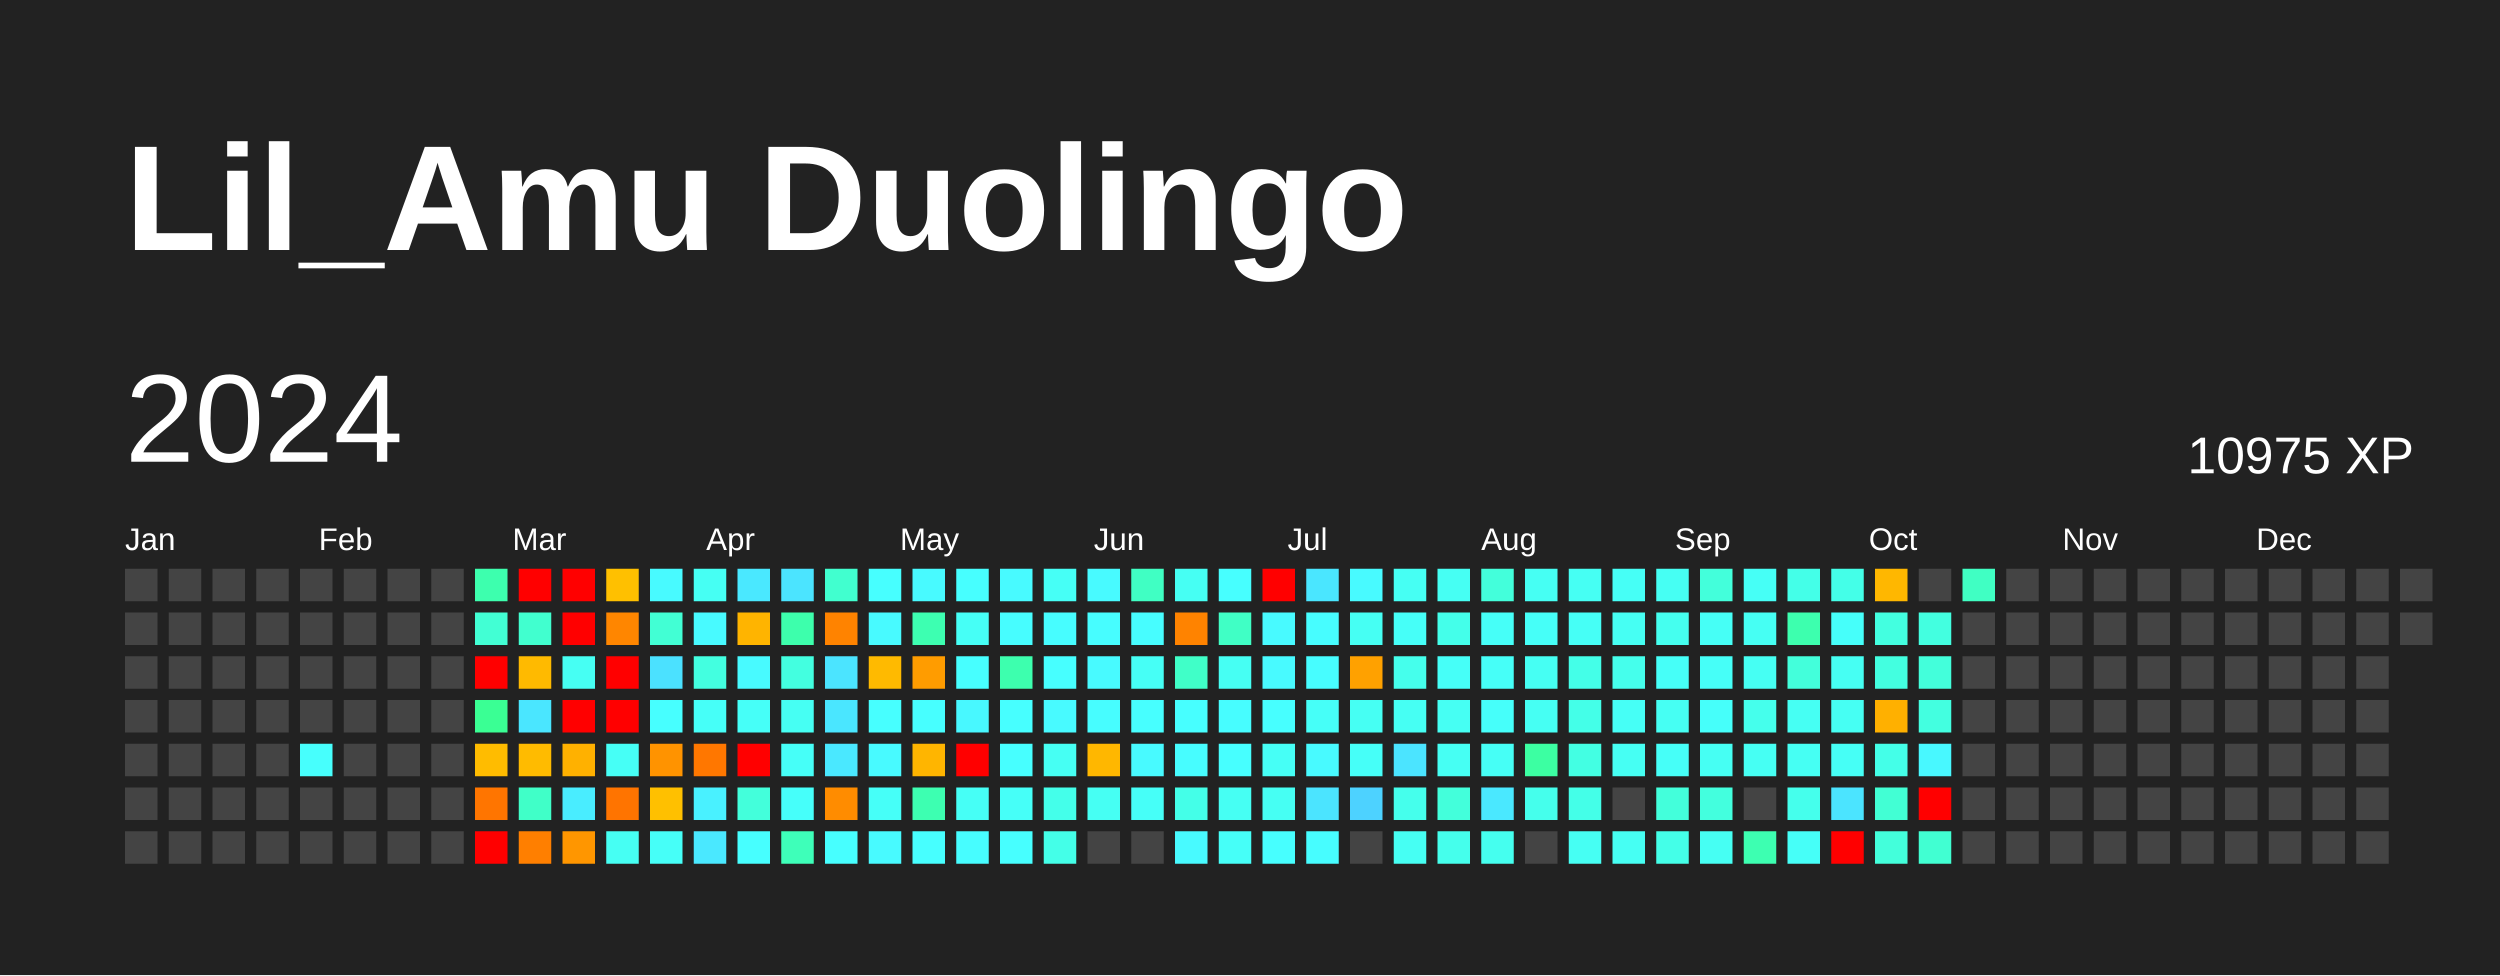
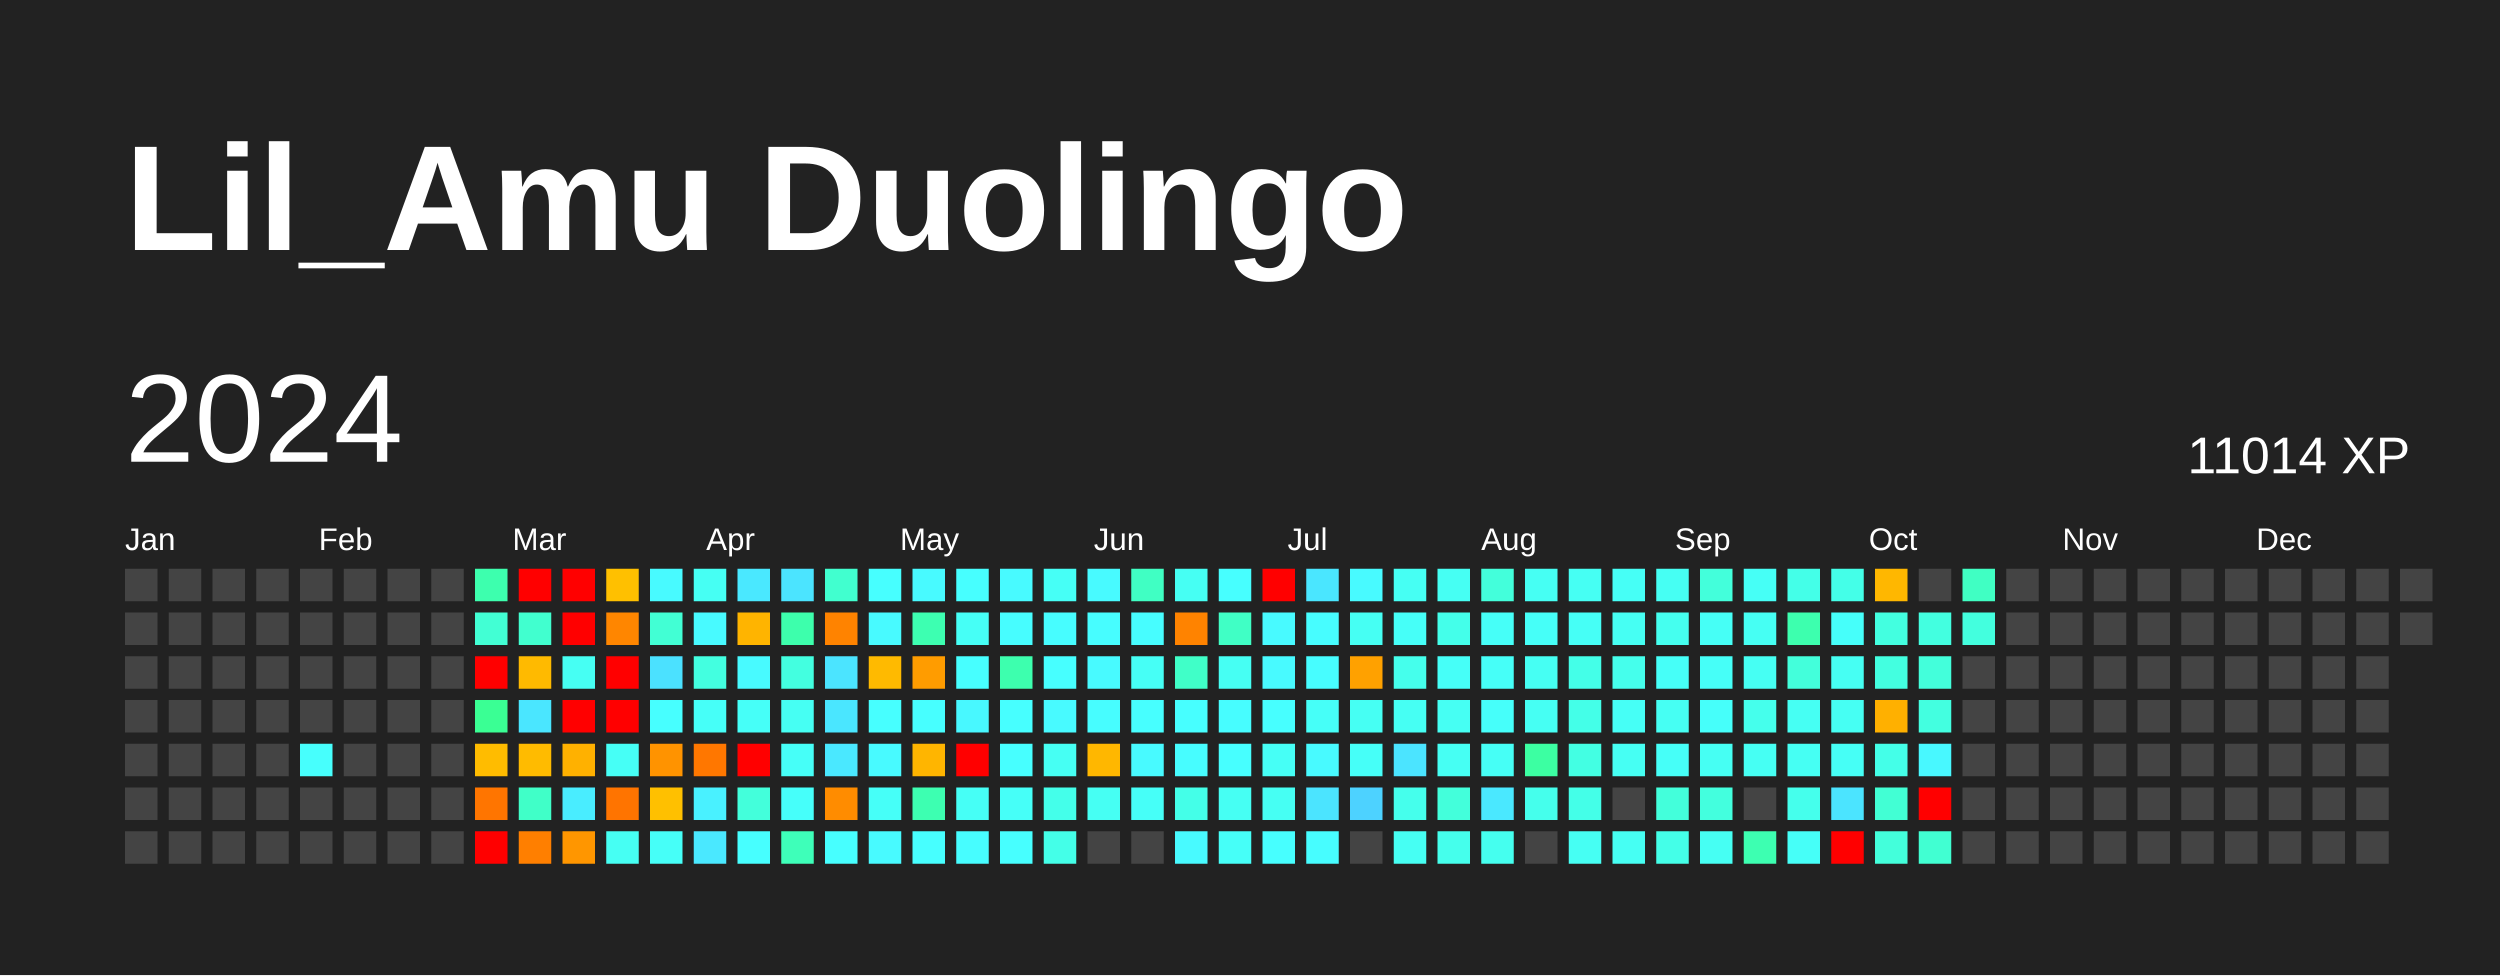
<svg xmlns="http://www.w3.org/2000/svg" baseProfile="full" height="78mm" version="1.1" viewBox="0,0,200,78" width="200mm">
  <defs />
  <rect fill="#222222" height="78" width="200" x="0" y="0" />
  <text fill="#FFFFFF" style="font-size:12px; font-family:Arial; font-weight:bold;" x="10" y="20">Lil_Amu Duolingo</text>
  <text dominant-baseline="hanging" fill="#FFFFFF" style="font-size:10.0px; font-family:Arial;" x="10" y="30">2024</text>
-   <text dominant-baseline="hanging" fill="#FFFFFF" style="font-size:4.125px; font-family:Arial;" x="175" y="35">10975 XP</text>
+   <text dominant-baseline="hanging" fill="#FFFFFF" style="font-size:4.125px; font-family:Arial;" x="175" y="35">11014 XP</text>
  <text fill="#FFFFFF" style="font-size:2.5px; font-family:Arial" x="10.0" y="44">Jan</text>
  <text fill="#FFFFFF" style="font-size:2.5px; font-family:Arial" x="25.5" y="44">Feb</text>
  <text fill="#FFFFFF" style="font-size:2.5px; font-family:Arial" x="41.0" y="44">Mar</text>
  <text fill="#FFFFFF" style="font-size:2.5px; font-family:Arial" x="56.5" y="44">Apr</text>
  <text fill="#FFFFFF" style="font-size:2.5px; font-family:Arial" x="72.0" y="44">May</text>
  <text fill="#FFFFFF" style="font-size:2.5px; font-family:Arial" x="87.5" y="44">Jun</text>
  <text fill="#FFFFFF" style="font-size:2.5px; font-family:Arial" x="103.0" y="44">Jul</text>
  <text fill="#FFFFFF" style="font-size:2.5px; font-family:Arial" x="118.5" y="44">Aug</text>
  <text fill="#FFFFFF" style="font-size:2.5px; font-family:Arial" x="134.0" y="44">Sep</text>
  <text fill="#FFFFFF" style="font-size:2.5px; font-family:Arial" x="149.5" y="44">Oct</text>
  <text fill="#FFFFFF" style="font-size:2.5px; font-family:Arial" x="165.0" y="44">Nov</text>
  <text fill="#FFFFFF" style="font-size:2.5px; font-family:Arial" x="180.5" y="44">Dec</text>
  <rect fill="#444444" height="2.6" width="2.6" x="10.0" y="45.5" />
  <rect fill="#444444" height="2.6" width="2.6" x="10.0" y="49.0" />
  <rect fill="#444444" height="2.6" width="2.6" x="10.0" y="52.5" />
  <rect fill="#444444" height="2.6" width="2.6" x="10.0" y="56.0" />
  <rect fill="#444444" height="2.6" width="2.6" x="10.0" y="59.5" />
  <rect fill="#444444" height="2.6" width="2.6" x="10.0" y="63.0" />
  <rect fill="#444444" height="2.6" width="2.6" x="10.0" y="66.5" />
  <rect fill="#444444" height="2.6" width="2.6" x="13.5" y="45.5" />
  <rect fill="#444444" height="2.6" width="2.6" x="13.5" y="49.0" />
  <rect fill="#444444" height="2.6" width="2.6" x="13.5" y="52.5" />
  <rect fill="#444444" height="2.6" width="2.6" x="13.5" y="56.0" />
  <rect fill="#444444" height="2.6" width="2.6" x="13.5" y="59.5" />
  <rect fill="#444444" height="2.6" width="2.6" x="13.5" y="63.0" />
  <rect fill="#444444" height="2.6" width="2.6" x="13.5" y="66.5" />
  <rect fill="#444444" height="2.6" width="2.6" x="17.0" y="45.5" />
  <rect fill="#444444" height="2.6" width="2.6" x="17.0" y="49.0" />
  <rect fill="#444444" height="2.6" width="2.6" x="17.0" y="52.5" />
  <rect fill="#444444" height="2.6" width="2.6" x="17.0" y="56.0" />
  <rect fill="#444444" height="2.6" width="2.6" x="17.0" y="59.5" />
  <rect fill="#444444" height="2.6" width="2.6" x="17.0" y="63.0" />
  <rect fill="#444444" height="2.6" width="2.6" x="17.0" y="66.5" />
  <rect fill="#444444" height="2.6" width="2.6" x="20.5" y="45.5" />
  <rect fill="#444444" height="2.6" width="2.6" x="20.5" y="49.0" />
  <rect fill="#444444" height="2.6" width="2.6" x="20.5" y="52.5" />
  <rect fill="#444444" height="2.6" width="2.6" x="20.5" y="56.0" />
  <rect fill="#444444" height="2.6" width="2.6" x="20.5" y="59.5" />
  <rect fill="#444444" height="2.6" width="2.6" x="20.5" y="63.0" />
  <rect fill="#444444" height="2.6" width="2.6" x="20.5" y="66.5" />
  <rect fill="#444444" height="2.6" width="2.6" x="24.0" y="45.5" />
  <rect fill="#444444" height="2.6" width="2.6" x="24.0" y="49.0" />
  <rect fill="#444444" height="2.6" width="2.6" x="24.0" y="52.5" />
  <rect fill="#444444" height="2.6" width="2.6" x="24.0" y="56.0" />
  <rect fill="#47fffd" height="2.6" width="2.6" x="24.0" y="59.5" />
  <rect fill="#444444" height="2.6" width="2.6" x="24.0" y="63.0" />
  <rect fill="#444444" height="2.6" width="2.6" x="24.0" y="66.5" />
  <rect fill="#444444" height="2.6" width="2.6" x="27.5" y="45.5" />
  <rect fill="#444444" height="2.6" width="2.6" x="27.5" y="49.0" />
  <rect fill="#444444" height="2.6" width="2.6" x="27.5" y="52.5" />
  <rect fill="#444444" height="2.6" width="2.6" x="27.5" y="56.0" />
  <rect fill="#444444" height="2.6" width="2.6" x="27.5" y="59.5" />
  <rect fill="#444444" height="2.6" width="2.6" x="27.5" y="63.0" />
  <rect fill="#444444" height="2.6" width="2.6" x="27.5" y="66.5" />
  <rect fill="#444444" height="2.6" width="2.6" x="31.0" y="45.5" />
  <rect fill="#444444" height="2.6" width="2.6" x="31.0" y="49.0" />
  <rect fill="#444444" height="2.6" width="2.6" x="31.0" y="52.5" />
  <rect fill="#444444" height="2.6" width="2.6" x="31.0" y="56.0" />
  <rect fill="#444444" height="2.6" width="2.6" x="31.0" y="59.5" />
  <rect fill="#444444" height="2.6" width="2.6" x="31.0" y="63.0" />
  <rect fill="#444444" height="2.6" width="2.6" x="31.0" y="66.5" />
  <rect fill="#444444" height="2.6" width="2.6" x="34.5" y="45.5" />
  <rect fill="#444444" height="2.6" width="2.6" x="34.5" y="49.0" />
  <rect fill="#444444" height="2.6" width="2.6" x="34.5" y="52.5" />
  <rect fill="#444444" height="2.6" width="2.6" x="34.5" y="56.0" />
  <rect fill="#444444" height="2.6" width="2.6" x="34.5" y="59.5" />
  <rect fill="#444444" height="2.6" width="2.6" x="34.5" y="63.0" />
  <rect fill="#444444" height="2.6" width="2.6" x="34.5" y="66.5" />
  <rect fill="#3dffae" height="2.6" width="2.6" x="38.0" y="45.5" />
  <rect fill="#42ffd4" height="2.6" width="2.6" x="38.0" y="49.0" />
  <rect fill="red" height="2.6" width="2.6" x="38.0" y="52.5" />
  <rect fill="#3aff94" height="2.6" width="2.6" x="38.0" y="56.0" />
  <rect fill="#ffbc00" height="2.6" width="2.6" x="38.0" y="59.5" />
  <rect fill="#ff7500" height="2.6" width="2.6" x="38.0" y="63.0" />
  <rect fill="red" height="2.6" width="2.6" x="38.0" y="66.5" />
  <rect fill="red" height="2.6" width="2.6" x="41.5" y="45.5" />
  <rect fill="#41ffcf" height="2.6" width="2.6" x="41.5" y="49.0" />
  <rect fill="#ffba00" height="2.6" width="2.6" x="41.5" y="52.5" />
  <rect fill="#4ae6ff" height="2.6" width="2.6" x="41.5" y="56.0" />
  <rect fill="#ffbb00" height="2.6" width="2.6" x="41.5" y="59.5" />
  <rect fill="#40ffc8" height="2.6" width="2.6" x="41.5" y="63.0" />
  <rect fill="#ff7f00" height="2.6" width="2.6" x="41.5" y="66.5" />
  <rect fill="red" height="2.6" width="2.6" x="45.0" y="45.5" />
  <rect fill="red" height="2.6" width="2.6" x="45.0" y="49.0" />
  <rect fill="#46fff3" height="2.6" width="2.6" x="45.0" y="52.5" />
  <rect fill="red" height="2.6" width="2.6" x="45.0" y="56.0" />
  <rect fill="#ffb100" height="2.6" width="2.6" x="45.0" y="59.5" />
  <rect fill="#49edff" height="2.6" width="2.6" x="45.0" y="63.0" />
  <rect fill="#ff9600" height="2.6" width="2.6" x="45.0" y="66.5" />
  <rect fill="#ffc000" height="2.6" width="2.6" x="48.5" y="45.5" />
  <rect fill="#ff8600" height="2.6" width="2.6" x="48.5" y="49.0" />
  <rect fill="red" height="2.6" width="2.6" x="48.5" y="52.5" />
  <rect fill="red" height="2.6" width="2.6" x="48.5" y="56.0" />
  <rect fill="#46fff6" height="2.6" width="2.6" x="48.5" y="59.5" />
  <rect fill="#ff7400" height="2.6" width="2.6" x="48.5" y="63.0" />
  <rect fill="#46fff3" height="2.6" width="2.6" x="48.5" y="66.5" />
  <rect fill="#48faff" height="2.6" width="2.6" x="52.0" y="45.5" />
  <rect fill="#42ffd4" height="2.6" width="2.6" x="52.0" y="49.0" />
  <rect fill="#4be1ff" height="2.6" width="2.6" x="52.0" y="52.5" />
  <rect fill="#47ffff" height="2.6" width="2.6" x="52.0" y="56.0" />
  <rect fill="#ff9300" height="2.6" width="2.6" x="52.0" y="59.5" />
  <rect fill="#ffc000" height="2.6" width="2.6" x="52.0" y="63.0" />
  <rect fill="#46fff8" height="2.6" width="2.6" x="52.0" y="66.5" />
  <rect fill="#46fff3" height="2.6" width="2.6" x="55.5" y="45.5" />
  <rect fill="#48faff" height="2.6" width="2.6" x="55.5" y="49.0" />
  <rect fill="#43ffe0" height="2.6" width="2.6" x="55.5" y="52.5" />
  <rect fill="#46fff8" height="2.6" width="2.6" x="55.5" y="56.0" />
  <rect fill="#ff7700" height="2.6" width="2.6" x="55.5" y="59.5" />
  <rect fill="#49f1ff" height="2.6" width="2.6" x="55.5" y="63.0" />
  <rect fill="#4ae8ff" height="2.6" width="2.6" x="55.5" y="66.5" />
  <rect fill="#4ae8ff" height="2.6" width="2.6" x="59.0" y="45.5" />
  <rect fill="#ffb400" height="2.6" width="2.6" x="59.0" y="49.0" />
  <rect fill="#48faff" height="2.6" width="2.6" x="59.0" y="52.5" />
  <rect fill="#46fff8" height="2.6" width="2.6" x="59.0" y="56.0" />
  <rect fill="red" height="2.6" width="2.6" x="59.0" y="59.5" />
  <rect fill="#43ffdb" height="2.6" width="2.6" x="59.0" y="63.0" />
  <rect fill="#47ffff" height="2.6" width="2.6" x="59.0" y="66.5" />
  <rect fill="#4be4ff" height="2.6" width="2.6" x="62.5" y="45.5" />
  <rect fill="#3dffac" height="2.6" width="2.6" x="62.5" y="49.0" />
  <rect fill="#43ffe0" height="2.6" width="2.6" x="62.5" y="52.5" />
  <rect fill="#46fff3" height="2.6" width="2.6" x="62.5" y="56.0" />
  <rect fill="#46fff8" height="2.6" width="2.6" x="62.5" y="59.5" />
  <rect fill="#46fffa" height="2.6" width="2.6" x="62.5" y="63.0" />
  <rect fill="#3effb9" height="2.6" width="2.6" x="62.5" y="66.5" />
  <rect fill="#41ffcf" height="2.6" width="2.6" x="66.0" y="45.5" />
  <rect fill="#ff8300" height="2.6" width="2.6" x="66.0" y="49.0" />
  <rect fill="#4be4ff" height="2.6" width="2.6" x="66.0" y="52.5" />
  <rect fill="#4ae6ff" height="2.6" width="2.6" x="66.0" y="56.0" />
  <rect fill="#4ae8ff" height="2.6" width="2.6" x="66.0" y="59.5" />
  <rect fill="#ff8c00" height="2.6" width="2.6" x="66.0" y="63.0" />
  <rect fill="#47ffff" height="2.6" width="2.6" x="66.0" y="66.5" />
  <rect fill="#47ffff" height="2.6" width="2.6" x="69.5" y="45.5" />
  <rect fill="#48faff" height="2.6" width="2.6" x="69.5" y="49.0" />
  <rect fill="#ffba00" height="2.6" width="2.6" x="69.5" y="52.5" />
  <rect fill="#47ffff" height="2.6" width="2.6" x="69.5" y="56.0" />
  <rect fill="#48faff" height="2.6" width="2.6" x="69.5" y="59.5" />
  <rect fill="#46fff8" height="2.6" width="2.6" x="69.5" y="63.0" />
  <rect fill="#48faff" height="2.6" width="2.6" x="69.5" y="66.5" />
  <rect fill="#48faff" height="2.6" width="2.6" x="73.0" y="45.5" />
  <rect fill="#3dffb1" height="2.6" width="2.6" x="73.0" y="49.0" />
  <rect fill="#ff9c00" height="2.6" width="2.6" x="73.0" y="52.5" />
  <rect fill="#47ffff" height="2.6" width="2.6" x="73.0" y="56.0" />
  <rect fill="#ffb500" height="2.6" width="2.6" x="73.0" y="59.5" />
  <rect fill="#3dffb1" height="2.6" width="2.6" x="73.0" y="63.0" />
  <rect fill="#47ffff" height="2.6" width="2.6" x="73.0" y="66.5" />
  <rect fill="#47ffff" height="2.6" width="2.6" x="76.5" y="45.5" />
  <rect fill="#46fff6" height="2.6" width="2.6" x="76.5" y="49.0" />
  <rect fill="#47ffff" height="2.6" width="2.6" x="76.5" y="52.5" />
  <rect fill="#48f8ff" height="2.6" width="2.6" x="76.5" y="56.0" />
  <rect fill="red" height="2.6" width="2.6" x="76.5" y="59.5" />
  <rect fill="#46fff6" height="2.6" width="2.6" x="76.5" y="63.0" />
  <rect fill="#47fdff" height="2.6" width="2.6" x="76.5" y="66.5" />
  <rect fill="#48faff" height="2.6" width="2.6" x="80.0" y="45.5" />
  <rect fill="#47fdff" height="2.6" width="2.6" x="80.0" y="49.0" />
  <rect fill="#3dffae" height="2.6" width="2.6" x="80.0" y="52.5" />
  <rect fill="#47ffff" height="2.6" width="2.6" x="80.0" y="56.0" />
  <rect fill="#47ffff" height="2.6" width="2.6" x="80.0" y="59.5" />
  <rect fill="#46fff8" height="2.6" width="2.6" x="80.0" y="63.0" />
  <rect fill="#47ffff" height="2.6" width="2.6" x="80.0" y="66.5" />
  <rect fill="#46fff6" height="2.6" width="2.6" x="83.5" y="45.5" />
  <rect fill="#47fdff" height="2.6" width="2.6" x="83.5" y="49.0" />
  <rect fill="#47ffff" height="2.6" width="2.6" x="83.5" y="52.5" />
  <rect fill="#48faff" height="2.6" width="2.6" x="83.5" y="56.0" />
  <rect fill="#46fff3" height="2.6" width="2.6" x="83.5" y="59.5" />
  <rect fill="#44ffea" height="2.6" width="2.6" x="83.5" y="63.0" />
  <rect fill="#44ffe8" height="2.6" width="2.6" x="83.5" y="66.5" />
  <rect fill="#48faff" height="2.6" width="2.6" x="87.0" y="45.5" />
  <rect fill="#47fdff" height="2.6" width="2.6" x="87.0" y="49.0" />
  <rect fill="#48faff" height="2.6" width="2.6" x="87.0" y="52.5" />
  <rect fill="#47fdff" height="2.6" width="2.6" x="87.0" y="56.0" />
  <rect fill="#ffb700" height="2.6" width="2.6" x="87.0" y="59.5" />
  <rect fill="#46fff3" height="2.6" width="2.6" x="87.0" y="63.0" />
  <rect fill="#444444" height="2.6" width="2.6" x="87.0" y="66.5" />
  <rect fill="#40ffc3" height="2.6" width="2.6" x="90.5" y="45.5" />
  <rect fill="#47fdff" height="2.6" width="2.6" x="90.5" y="49.0" />
  <rect fill="#46fff6" height="2.6" width="2.6" x="90.5" y="52.5" />
  <rect fill="#47ffff" height="2.6" width="2.6" x="90.5" y="56.0" />
  <rect fill="#48faff" height="2.6" width="2.6" x="90.5" y="59.5" />
  <rect fill="#46fff8" height="2.6" width="2.6" x="90.5" y="63.0" />
  <rect fill="#444444" height="2.6" width="2.6" x="90.5" y="66.5" />
  <rect fill="#46fff3" height="2.6" width="2.6" x="94.0" y="45.5" />
  <rect fill="#ff8300" height="2.6" width="2.6" x="94.0" y="49.0" />
  <rect fill="#40ffc8" height="2.6" width="2.6" x="94.0" y="52.5" />
  <rect fill="#47ffff" height="2.6" width="2.6" x="94.0" y="56.0" />
  <rect fill="#47fdff" height="2.6" width="2.6" x="94.0" y="59.5" />
  <rect fill="#44ffe8" height="2.6" width="2.6" x="94.0" y="63.0" />
  <rect fill="#48faff" height="2.6" width="2.6" x="94.0" y="66.5" />
  <rect fill="#47ffff" height="2.6" width="2.6" x="97.5" y="45.5" />
  <rect fill="#40ffc5" height="2.6" width="2.6" x="97.5" y="49.0" />
  <rect fill="#46fff3" height="2.6" width="2.6" x="97.5" y="52.5" />
  <rect fill="#47fdff" height="2.6" width="2.6" x="97.5" y="56.0" />
  <rect fill="#47ffff" height="2.6" width="2.6" x="97.5" y="59.5" />
  <rect fill="#46fff3" height="2.6" width="2.6" x="97.5" y="63.0" />
  <rect fill="#46fff8" height="2.6" width="2.6" x="97.5" y="66.5" />
  <rect fill="red" height="2.6" width="2.6" x="101.0" y="45.5" />
  <rect fill="#48faff" height="2.6" width="2.6" x="101.0" y="49.0" />
  <rect fill="#48faff" height="2.6" width="2.6" x="101.0" y="52.5" />
  <rect fill="#47ffff" height="2.6" width="2.6" x="101.0" y="56.0" />
  <rect fill="#46fff6" height="2.6" width="2.6" x="101.0" y="59.5" />
  <rect fill="#46fff3" height="2.6" width="2.6" x="101.0" y="63.0" />
  <rect fill="#47ffff" height="2.6" width="2.6" x="101.0" y="66.5" />
  <rect fill="#4ae6ff" height="2.6" width="2.6" x="104.5" y="45.5" />
  <rect fill="#47fdff" height="2.6" width="2.6" x="104.5" y="49.0" />
  <rect fill="#47fdff" height="2.6" width="2.6" x="104.5" y="52.5" />
  <rect fill="#46fff8" height="2.6" width="2.6" x="104.5" y="56.0" />
  <rect fill="#48faff" height="2.6" width="2.6" x="104.5" y="59.5" />
  <rect fill="#4be4ff" height="2.6" width="2.6" x="104.5" y="63.0" />
  <rect fill="#47fdff" height="2.6" width="2.6" x="104.5" y="66.5" />
  <rect fill="#48faff" height="2.6" width="2.6" x="108.0" y="45.5" />
  <rect fill="#46fff3" height="2.6" width="2.6" x="108.0" y="49.0" />
  <rect fill="#ffa100" height="2.6" width="2.6" x="108.0" y="52.5" />
  <rect fill="#46fff3" height="2.6" width="2.6" x="108.0" y="56.0" />
  <rect fill="#46fff8" height="2.6" width="2.6" x="108.0" y="59.5" />
  <rect fill="#4dd2ff" height="2.6" width="2.6" x="108.0" y="63.0" />
  <rect fill="#444444" height="2.6" width="2.6" x="108.0" y="66.5" />
  <rect fill="#46fff3" height="2.6" width="2.6" x="111.5" y="45.5" />
  <rect fill="#46fff8" height="2.6" width="2.6" x="111.5" y="49.0" />
  <rect fill="#45ffec" height="2.6" width="2.6" x="111.5" y="52.5" />
  <rect fill="#46fff3" height="2.6" width="2.6" x="111.5" y="56.0" />
  <rect fill="#4be4ff" height="2.6" width="2.6" x="111.5" y="59.5" />
  <rect fill="#45ffec" height="2.6" width="2.6" x="111.5" y="63.0" />
  <rect fill="#46fff3" height="2.6" width="2.6" x="111.5" y="66.5" />
  <rect fill="#46fff3" height="2.6" width="2.6" x="115.0" y="45.5" />
  <rect fill="#44ffea" height="2.6" width="2.6" x="115.0" y="49.0" />
  <rect fill="#46fff8" height="2.6" width="2.6" x="115.0" y="52.5" />
  <rect fill="#46fff3" height="2.6" width="2.6" x="115.0" y="56.0" />
  <rect fill="#46fff3" height="2.6" width="2.6" x="115.0" y="59.5" />
  <rect fill="#43ffdb" height="2.6" width="2.6" x="115.0" y="63.0" />
  <rect fill="#45ffec" height="2.6" width="2.6" x="115.0" y="66.5" />
  <rect fill="#43ffdb" height="2.6" width="2.6" x="118.5" y="45.5" />
  <rect fill="#46fff8" height="2.6" width="2.6" x="118.5" y="49.0" />
  <rect fill="#46fff8" height="2.6" width="2.6" x="118.5" y="52.5" />
  <rect fill="#46fffa" height="2.6" width="2.6" x="118.5" y="56.0" />
  <rect fill="#46fff6" height="2.6" width="2.6" x="118.5" y="59.5" />
  <rect fill="#4ae8ff" height="2.6" width="2.6" x="118.5" y="63.0" />
  <rect fill="#45ffef" height="2.6" width="2.6" x="118.5" y="66.5" />
  <rect fill="#46fff3" height="2.6" width="2.6" x="122.0" y="45.5" />
  <rect fill="#46fff8" height="2.6" width="2.6" x="122.0" y="49.0" />
  <rect fill="#46fff3" height="2.6" width="2.6" x="122.0" y="52.5" />
  <rect fill="#46fff3" height="2.6" width="2.6" x="122.0" y="56.0" />
  <rect fill="#3cffa2" height="2.6" width="2.6" x="122.0" y="59.5" />
  <rect fill="#45ffec" height="2.6" width="2.6" x="122.0" y="63.0" />
  <rect fill="#444444" height="2.6" width="2.6" x="122.0" y="66.5" />
  <rect fill="#46fff3" height="2.6" width="2.6" x="125.5" y="45.5" />
  <rect fill="#46fff6" height="2.6" width="2.6" x="125.5" y="49.0" />
  <rect fill="#44ffe8" height="2.6" width="2.6" x="125.5" y="52.5" />
  <rect fill="#44ffe8" height="2.6" width="2.6" x="125.5" y="56.0" />
  <rect fill="#43ffe3" height="2.6" width="2.6" x="125.5" y="59.5" />
  <rect fill="#44ffe8" height="2.6" width="2.6" x="125.5" y="63.0" />
  <rect fill="#46fff3" height="2.6" width="2.6" x="125.5" y="66.5" />
  <rect fill="#46fff6" height="2.6" width="2.6" x="129.0" y="45.5" />
  <rect fill="#46fff3" height="2.6" width="2.6" x="129.0" y="49.0" />
  <rect fill="#45ffec" height="2.6" width="2.6" x="129.0" y="52.5" />
  <rect fill="#46fff6" height="2.6" width="2.6" x="129.0" y="56.0" />
  <rect fill="#46fff3" height="2.6" width="2.6" x="129.0" y="59.5" />
  <rect fill="#444444" height="2.6" width="2.6" x="129.0" y="63.0" />
  <rect fill="#46fff3" height="2.6" width="2.6" x="129.0" y="66.5" />
  <rect fill="#46fff3" height="2.6" width="2.6" x="132.5" y="45.5" />
  <rect fill="#45ffef" height="2.6" width="2.6" x="132.5" y="49.0" />
  <rect fill="#46fff8" height="2.6" width="2.6" x="132.5" y="52.5" />
  <rect fill="#46fff3" height="2.6" width="2.6" x="132.5" y="56.0" />
  <rect fill="#46fff8" height="2.6" width="2.6" x="132.5" y="59.5" />
  <rect fill="#43ffdb" height="2.6" width="2.6" x="132.5" y="63.0" />
  <rect fill="#44ffe8" height="2.6" width="2.6" x="132.5" y="66.5" />
  <rect fill="#43ffdb" height="2.6" width="2.6" x="136.0" y="45.5" />
  <rect fill="#46fff6" height="2.6" width="2.6" x="136.0" y="49.0" />
  <rect fill="#46fff8" height="2.6" width="2.6" x="136.0" y="52.5" />
  <rect fill="#46fffa" height="2.6" width="2.6" x="136.0" y="56.0" />
  <rect fill="#46fff3" height="2.6" width="2.6" x="136.0" y="59.5" />
  <rect fill="#43ffde" height="2.6" width="2.6" x="136.0" y="63.0" />
  <rect fill="#46fff3" height="2.6" width="2.6" x="136.0" y="66.5" />
  <rect fill="#46fff6" height="2.6" width="2.6" x="139.5" y="45.5" />
  <rect fill="#46fff3" height="2.6" width="2.6" x="139.5" y="49.0" />
  <rect fill="#46fff3" height="2.6" width="2.6" x="139.5" y="52.5" />
  <rect fill="#45ffec" height="2.6" width="2.6" x="139.5" y="56.0" />
  <rect fill="#46fff3" height="2.6" width="2.6" x="139.5" y="59.5" />
  <rect fill="#444444" height="2.6" width="2.6" x="139.5" y="63.0" />
  <rect fill="#3dffb1" height="2.6" width="2.6" x="139.5" y="66.5" />
  <rect fill="#44ffe8" height="2.6" width="2.6" x="143.0" y="45.5" />
  <rect fill="#3dffae" height="2.6" width="2.6" x="143.0" y="49.0" />
  <rect fill="#43ffdb" height="2.6" width="2.6" x="143.0" y="52.5" />
  <rect fill="#46fff3" height="2.6" width="2.6" x="143.0" y="56.0" />
  <rect fill="#46fff3" height="2.6" width="2.6" x="143.0" y="59.5" />
  <rect fill="#45ffec" height="2.6" width="2.6" x="143.0" y="63.0" />
  <rect fill="#46fff8" height="2.6" width="2.6" x="143.0" y="66.5" />
  <rect fill="#44ffe8" height="2.6" width="2.6" x="146.5" y="45.5" />
  <rect fill="#46fffa" height="2.6" width="2.6" x="146.5" y="49.0" />
  <rect fill="#46fff3" height="2.6" width="2.6" x="146.5" y="52.5" />
  <rect fill="#46fff3" height="2.6" width="2.6" x="146.5" y="56.0" />
  <rect fill="#46fff6" height="2.6" width="2.6" x="146.5" y="59.5" />
  <rect fill="#4be4ff" height="2.6" width="2.6" x="146.5" y="63.0" />
  <rect fill="red" height="2.6" width="2.6" x="146.5" y="66.5" />
  <rect fill="#ffb700" height="2.6" width="2.6" x="150.0" y="45.5" />
  <rect fill="#43ffe0" height="2.6" width="2.6" x="150.0" y="49.0" />
  <rect fill="#43ffe0" height="2.6" width="2.6" x="150.0" y="52.5" />
  <rect fill="#ffb000" height="2.6" width="2.6" x="150.0" y="56.0" />
  <rect fill="#44ffe8" height="2.6" width="2.6" x="150.0" y="59.5" />
  <rect fill="#42ffd4" height="2.6" width="2.6" x="150.0" y="63.0" />
  <rect fill="#43ffdb" height="2.6" width="2.6" x="150.0" y="66.5" />
  <rect fill="#444444" height="2.6" width="2.6" x="153.5" y="45.5" />
  <rect fill="#43ffe0" height="2.6" width="2.6" x="153.5" y="49.0" />
  <rect fill="#43ffdb" height="2.6" width="2.6" x="153.5" y="52.5" />
  <rect fill="#43ffe0" height="2.6" width="2.6" x="153.5" y="56.0" />
  <rect fill="#48f8ff" height="2.6" width="2.6" x="153.5" y="59.5" />
  <rect fill="red" height="2.6" width="2.6" x="153.5" y="63.0" />
  <rect fill="#41ffd2" height="2.6" width="2.6" x="153.5" y="66.5" />
  <rect fill="#40ffc3" height="2.6" width="2.6" x="157.0" y="45.5" />
-   <rect fill="#444444" height="2.6" width="2.6" x="157.0" y="49.0" />
+   <rect fill="#43ffde" height="2.6" width="2.6" x="157.0" y="49.0" />
  <rect fill="#444444" height="2.6" width="2.6" x="157.0" y="52.5" />
  <rect fill="#444444" height="2.6" width="2.6" x="157.0" y="56.0" />
  <rect fill="#444444" height="2.6" width="2.6" x="157.0" y="59.5" />
  <rect fill="#444444" height="2.6" width="2.6" x="157.0" y="63.0" />
  <rect fill="#444444" height="2.6" width="2.6" x="157.0" y="66.5" />
  <rect fill="#444444" height="2.6" width="2.6" x="160.5" y="45.5" />
  <rect fill="#444444" height="2.6" width="2.6" x="160.5" y="49.0" />
  <rect fill="#444444" height="2.6" width="2.6" x="160.5" y="52.5" />
  <rect fill="#444444" height="2.6" width="2.6" x="160.5" y="56.0" />
  <rect fill="#444444" height="2.6" width="2.6" x="160.5" y="59.5" />
  <rect fill="#444444" height="2.6" width="2.6" x="160.5" y="63.0" />
  <rect fill="#444444" height="2.6" width="2.6" x="160.5" y="66.5" />
  <rect fill="#444444" height="2.6" width="2.6" x="164.0" y="45.5" />
  <rect fill="#444444" height="2.6" width="2.6" x="164.0" y="49.0" />
  <rect fill="#444444" height="2.6" width="2.6" x="164.0" y="52.5" />
  <rect fill="#444444" height="2.6" width="2.6" x="164.0" y="56.0" />
  <rect fill="#444444" height="2.6" width="2.6" x="164.0" y="59.5" />
  <rect fill="#444444" height="2.6" width="2.6" x="164.0" y="63.0" />
  <rect fill="#444444" height="2.6" width="2.6" x="164.0" y="66.5" />
  <rect fill="#444444" height="2.6" width="2.6" x="167.5" y="45.5" />
  <rect fill="#444444" height="2.6" width="2.6" x="167.5" y="49.0" />
  <rect fill="#444444" height="2.6" width="2.6" x="167.5" y="52.5" />
  <rect fill="#444444" height="2.6" width="2.6" x="167.5" y="56.0" />
  <rect fill="#444444" height="2.6" width="2.6" x="167.5" y="59.5" />
  <rect fill="#444444" height="2.6" width="2.6" x="167.5" y="63.0" />
  <rect fill="#444444" height="2.6" width="2.6" x="167.5" y="66.5" />
  <rect fill="#444444" height="2.6" width="2.6" x="171.0" y="45.5" />
  <rect fill="#444444" height="2.6" width="2.6" x="171.0" y="49.0" />
  <rect fill="#444444" height="2.6" width="2.6" x="171.0" y="52.5" />
  <rect fill="#444444" height="2.6" width="2.6" x="171.0" y="56.0" />
  <rect fill="#444444" height="2.6" width="2.6" x="171.0" y="59.5" />
  <rect fill="#444444" height="2.6" width="2.6" x="171.0" y="63.0" />
  <rect fill="#444444" height="2.6" width="2.6" x="171.0" y="66.5" />
  <rect fill="#444444" height="2.6" width="2.6" x="174.5" y="45.5" />
  <rect fill="#444444" height="2.6" width="2.6" x="174.5" y="49.0" />
  <rect fill="#444444" height="2.6" width="2.6" x="174.5" y="52.5" />
  <rect fill="#444444" height="2.6" width="2.6" x="174.5" y="56.0" />
  <rect fill="#444444" height="2.6" width="2.6" x="174.5" y="59.5" />
  <rect fill="#444444" height="2.6" width="2.6" x="174.5" y="63.0" />
  <rect fill="#444444" height="2.6" width="2.6" x="174.5" y="66.5" />
  <rect fill="#444444" height="2.6" width="2.6" x="178.0" y="45.5" />
  <rect fill="#444444" height="2.6" width="2.6" x="178.0" y="49.0" />
  <rect fill="#444444" height="2.6" width="2.6" x="178.0" y="52.5" />
  <rect fill="#444444" height="2.6" width="2.6" x="178.0" y="56.0" />
  <rect fill="#444444" height="2.6" width="2.6" x="178.0" y="59.5" />
  <rect fill="#444444" height="2.6" width="2.6" x="178.0" y="63.0" />
  <rect fill="#444444" height="2.6" width="2.6" x="178.0" y="66.5" />
  <rect fill="#444444" height="2.6" width="2.6" x="181.5" y="45.5" />
  <rect fill="#444444" height="2.6" width="2.6" x="181.5" y="49.0" />
  <rect fill="#444444" height="2.6" width="2.6" x="181.5" y="52.5" />
  <rect fill="#444444" height="2.6" width="2.6" x="181.5" y="56.0" />
  <rect fill="#444444" height="2.6" width="2.6" x="181.5" y="59.5" />
  <rect fill="#444444" height="2.6" width="2.6" x="181.5" y="63.0" />
  <rect fill="#444444" height="2.6" width="2.6" x="181.5" y="66.5" />
  <rect fill="#444444" height="2.6" width="2.6" x="185.0" y="45.5" />
  <rect fill="#444444" height="2.6" width="2.6" x="185.0" y="49.0" />
  <rect fill="#444444" height="2.6" width="2.6" x="185.0" y="52.5" />
  <rect fill="#444444" height="2.6" width="2.6" x="185.0" y="56.0" />
  <rect fill="#444444" height="2.6" width="2.6" x="185.0" y="59.5" />
  <rect fill="#444444" height="2.6" width="2.6" x="185.0" y="63.0" />
  <rect fill="#444444" height="2.6" width="2.6" x="185.0" y="66.5" />
  <rect fill="#444444" height="2.6" width="2.6" x="188.5" y="45.5" />
  <rect fill="#444444" height="2.6" width="2.6" x="188.5" y="49.0" />
  <rect fill="#444444" height="2.6" width="2.6" x="188.5" y="52.5" />
  <rect fill="#444444" height="2.6" width="2.6" x="188.5" y="56.0" />
  <rect fill="#444444" height="2.6" width="2.6" x="188.5" y="59.5" />
  <rect fill="#444444" height="2.6" width="2.6" x="188.5" y="63.0" />
  <rect fill="#444444" height="2.6" width="2.6" x="188.5" y="66.5" />
  <rect fill="#444444" height="2.6" width="2.6" x="192.0" y="45.5" />
  <rect fill="#444444" height="2.6" width="2.6" x="192.0" y="49.0" />
</svg>
